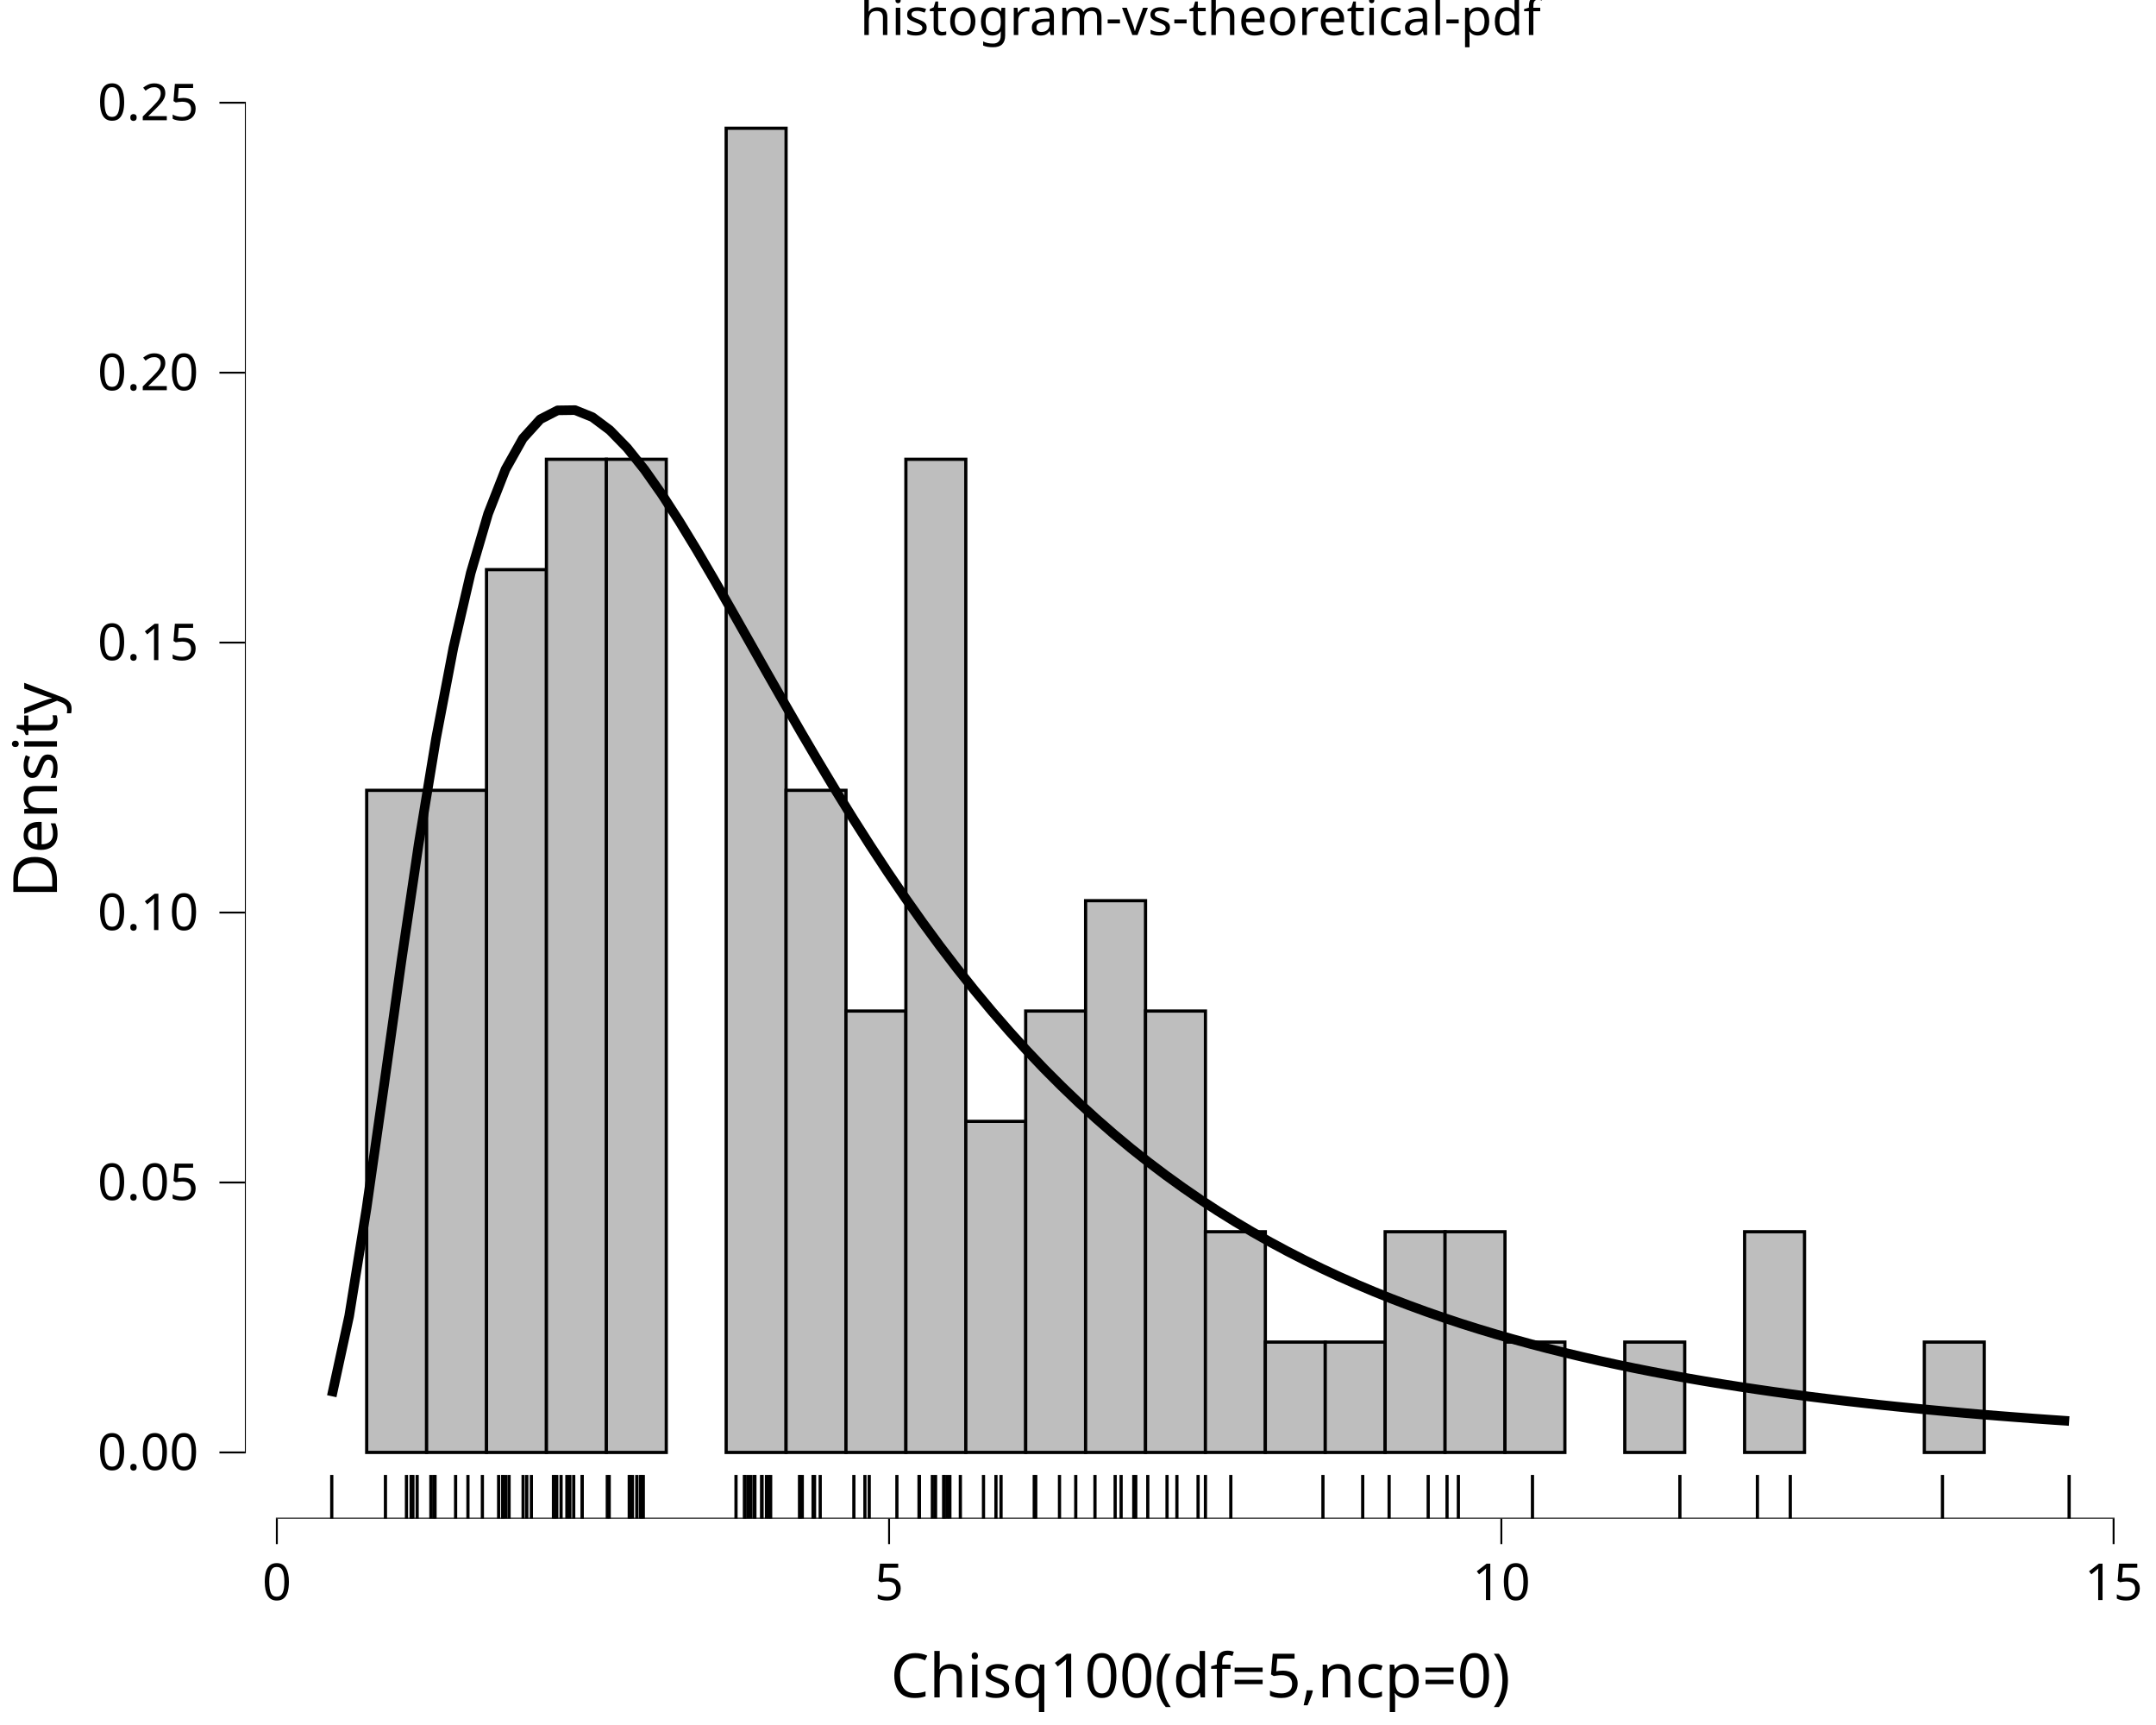
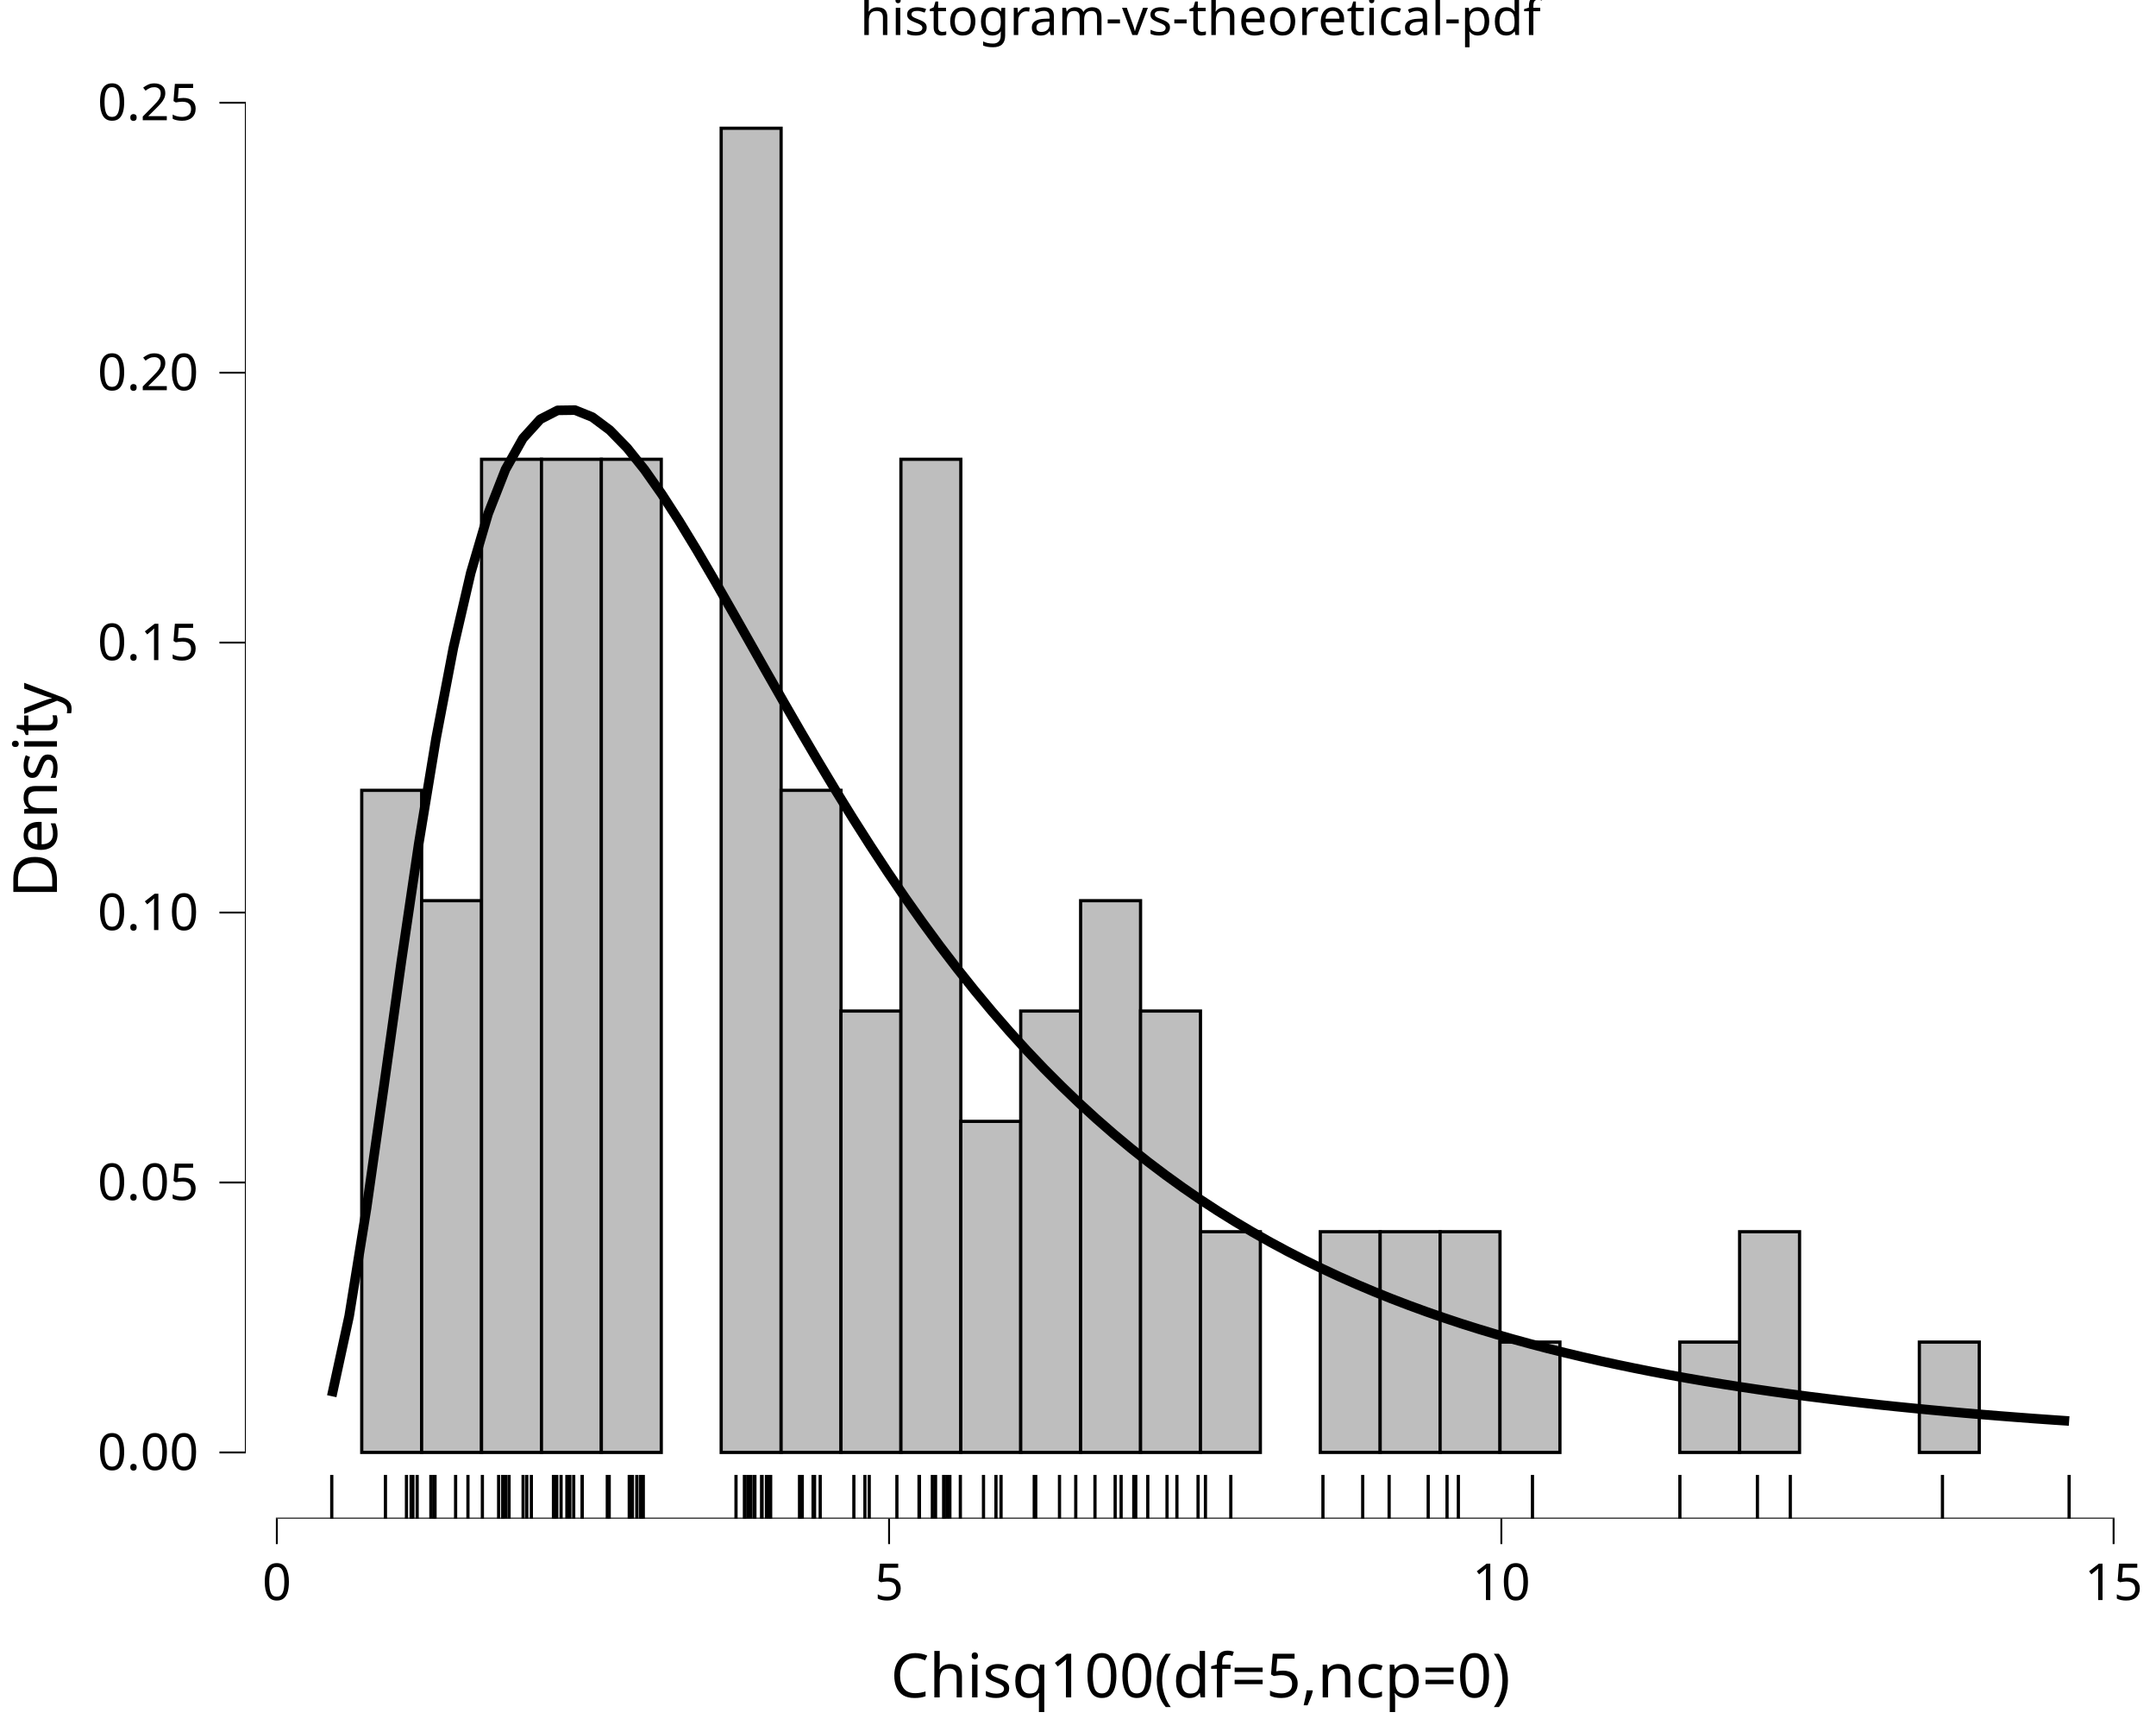
<svg xmlns="http://www.w3.org/2000/svg" class="svglite" data-engine-version="2.0" width="720.00pt" height="576.00pt" viewBox="0 0 720.00 576.00">
  <defs>
    <style type="text/css">
    .svglite line, .svglite polyline, .svglite polygon, .svglite path, .svglite rect, .svglite circle {
      fill: none;
      stroke: #000000;
      stroke-linecap: round;
      stroke-linejoin: round;
      stroke-miterlimit: 10.00;
    }
  </style>
  </defs>
  <rect width="100%" height="100%" style="stroke: none; fill: #FFFFFF;" />
  <defs>
    <clipPath id="cpMC4wMHw3MjAuMDB8MC4wMHw1NzYuMDA=">
      <rect x="0.00" y="0.00" width="720.00" height="576.00" />
    </clipPath>
  </defs>
  <g clip-path="url(#cpMC4wMHw3MjAuMDB8MC4wMHw1NzYuMDA=)">
    <rect x="0.00" y="0.00" width="720.00" height="576.00" style="stroke-width: 10.67; stroke: none;" />
  </g>
  <defs>
    <clipPath id="cpODEuNzh8NzIwLjAwfDIwLjcxfDUwNy4wOQ==">
      <rect x="81.78" y="20.71" width="638.22" height="486.39" />
    </clipPath>
  </defs>
  <g clip-path="url(#cpODEuNzh8NzIwLjAwfDIwLjcxfDUwNy4wOQ==)">
    <rect x="81.78" y="20.71" width="638.22" height="486.39" style="stroke-width: 10.67; stroke: none;" />
-     <rect x="122.46" y="263.90" width="20.01" height="221.08" style="stroke-width: 1.07; stroke-linecap: butt; stroke-linejoin: miter; fill: #BEBEBE;" />
-     <rect x="142.47" y="263.90" width="20.01" height="221.08" style="stroke-width: 1.07; stroke-linecap: butt; stroke-linejoin: miter; fill: #BEBEBE;" />
-     <rect x="162.47" y="190.21" width="20.01" height="294.78" style="stroke-width: 1.07; stroke-linecap: butt; stroke-linejoin: miter; fill: #BEBEBE;" />
-     <rect x="182.48" y="153.36" width="20.01" height="331.63" style="stroke-width: 1.07; stroke-linecap: butt; stroke-linejoin: miter; fill: #BEBEBE;" />
-     <rect x="202.49" y="153.36" width="20.01" height="331.63" style="stroke-width: 1.07; stroke-linecap: butt; stroke-linejoin: miter; fill: #BEBEBE;" />
-     <rect x="222.49" y="484.99" width="20.01" height="0.00" style="stroke-width: 1.07; stroke-linecap: butt; stroke-linejoin: miter; fill: #BEBEBE;" />
-     <rect x="242.50" y="42.82" width="20.01" height="442.17" style="stroke-width: 1.07; stroke-linecap: butt; stroke-linejoin: miter; fill: #BEBEBE;" />
-     <rect x="262.51" y="263.90" width="20.01" height="221.08" style="stroke-width: 1.07; stroke-linecap: butt; stroke-linejoin: miter; fill: #BEBEBE;" />
-     <rect x="282.51" y="337.60" width="20.01" height="147.39" style="stroke-width: 1.07; stroke-linecap: butt; stroke-linejoin: miter; fill: #BEBEBE;" />
-     <rect x="302.52" y="153.36" width="20.01" height="331.63" style="stroke-width: 1.07; stroke-linecap: butt; stroke-linejoin: miter; fill: #BEBEBE;" />
-     <rect x="322.53" y="374.44" width="20.01" height="110.54" style="stroke-width: 1.07; stroke-linecap: butt; stroke-linejoin: miter; fill: #BEBEBE;" />
-     <rect x="342.53" y="337.60" width="20.01" height="147.39" style="stroke-width: 1.07; stroke-linecap: butt; stroke-linejoin: miter; fill: #BEBEBE;" />
-     <rect x="362.54" y="300.75" width="20.01" height="184.24" style="stroke-width: 1.07; stroke-linecap: butt; stroke-linejoin: miter; fill: #BEBEBE;" />
-     <rect x="382.55" y="337.60" width="20.01" height="147.39" style="stroke-width: 1.07; stroke-linecap: butt; stroke-linejoin: miter; fill: #BEBEBE;" />
-     <rect x="402.55" y="411.29" width="20.01" height="73.69" style="stroke-width: 1.07; stroke-linecap: butt; stroke-linejoin: miter; fill: #BEBEBE;" />
-     <rect x="422.56" y="448.14" width="20.01" height="36.85" style="stroke-width: 1.07; stroke-linecap: butt; stroke-linejoin: miter; fill: #BEBEBE;" />
-     <rect x="442.57" y="448.14" width="20.01" height="36.85" style="stroke-width: 1.07; stroke-linecap: butt; stroke-linejoin: miter; fill: #BEBEBE;" />
-     <rect x="462.57" y="411.29" width="20.01" height="73.69" style="stroke-width: 1.07; stroke-linecap: butt; stroke-linejoin: miter; fill: #BEBEBE;" />
-     <rect x="482.58" y="411.29" width="20.01" height="73.69" style="stroke-width: 1.07; stroke-linecap: butt; stroke-linejoin: miter; fill: #BEBEBE;" />
-     <rect x="502.59" y="448.14" width="20.01" height="36.85" style="stroke-width: 1.07; stroke-linecap: butt; stroke-linejoin: miter; fill: #BEBEBE;" />
-     <rect x="522.59" y="484.99" width="20.01" height="0.00" style="stroke-width: 1.07; stroke-linecap: butt; stroke-linejoin: miter; fill: #BEBEBE;" />
-     <rect x="542.60" y="448.14" width="20.01" height="36.85" style="stroke-width: 1.07; stroke-linecap: butt; stroke-linejoin: miter; fill: #BEBEBE;" />
-     <rect x="562.61" y="484.99" width="20.01" height="0.00" style="stroke-width: 1.07; stroke-linecap: butt; stroke-linejoin: miter; fill: #BEBEBE;" />
-     <rect x="582.61" y="411.29" width="20.01" height="73.69" style="stroke-width: 1.07; stroke-linecap: butt; stroke-linejoin: miter; fill: #BEBEBE;" />
-     <rect x="602.62" y="484.99" width="20.01" height="0.00" style="stroke-width: 1.07; stroke-linecap: butt; stroke-linejoin: miter; fill: #BEBEBE;" />
-     <rect x="622.63" y="484.99" width="20.01" height="0.00" style="stroke-width: 1.07; stroke-linecap: butt; stroke-linejoin: miter; fill: #BEBEBE;" />
-     <rect x="642.63" y="448.14" width="20.01" height="36.85" style="stroke-width: 1.07; stroke-linecap: butt; stroke-linejoin: miter; fill: #BEBEBE;" />
-     <rect x="662.64" y="484.99" width="20.01" height="0.00" style="stroke-width: 1.07; stroke-linecap: butt; stroke-linejoin: miter; fill: #BEBEBE;" />
+     <rect x="120.80" y="263.90" width="20.01" height="221.08" style="stroke-width: 1.07; stroke-linecap: butt; stroke-linejoin: miter; fill: #BEBEBE;" />
+     <rect x="140.80" y="300.75" width="20.01" height="184.24" style="stroke-width: 1.07; stroke-linecap: butt; stroke-linejoin: miter; fill: #BEBEBE;" />
+     <rect x="160.81" y="153.36" width="20.01" height="331.63" style="stroke-width: 1.07; stroke-linecap: butt; stroke-linejoin: miter; fill: #BEBEBE;" />
+     <rect x="180.82" y="153.36" width="20.01" height="331.63" style="stroke-width: 1.07; stroke-linecap: butt; stroke-linejoin: miter; fill: #BEBEBE;" />
+     <rect x="200.82" y="153.36" width="20.01" height="331.63" style="stroke-width: 1.07; stroke-linecap: butt; stroke-linejoin: miter; fill: #BEBEBE;" />
+     <rect x="220.83" y="484.99" width="20.01" height="0.00" style="stroke-width: 1.07; stroke-linecap: butt; stroke-linejoin: miter; fill: #BEBEBE;" />
+     <rect x="240.84" y="42.82" width="20.01" height="442.17" style="stroke-width: 1.07; stroke-linecap: butt; stroke-linejoin: miter; fill: #BEBEBE;" />
+     <rect x="260.85" y="263.90" width="20.01" height="221.08" style="stroke-width: 1.07; stroke-linecap: butt; stroke-linejoin: miter; fill: #BEBEBE;" />
+     <rect x="280.85" y="337.60" width="20.01" height="147.39" style="stroke-width: 1.07; stroke-linecap: butt; stroke-linejoin: miter; fill: #BEBEBE;" />
+     <rect x="300.86" y="153.36" width="20.01" height="331.63" style="stroke-width: 1.07; stroke-linecap: butt; stroke-linejoin: miter; fill: #BEBEBE;" />
+     <rect x="320.87" y="374.44" width="20.01" height="110.54" style="stroke-width: 1.07; stroke-linecap: butt; stroke-linejoin: miter; fill: #BEBEBE;" />
+     <rect x="340.87" y="337.60" width="20.01" height="147.39" style="stroke-width: 1.07; stroke-linecap: butt; stroke-linejoin: miter; fill: #BEBEBE;" />
+     <rect x="360.88" y="300.75" width="20.01" height="184.24" style="stroke-width: 1.07; stroke-linecap: butt; stroke-linejoin: miter; fill: #BEBEBE;" />
+     <rect x="380.89" y="337.60" width="20.01" height="147.39" style="stroke-width: 1.07; stroke-linecap: butt; stroke-linejoin: miter; fill: #BEBEBE;" />
+     <rect x="400.89" y="411.29" width="20.01" height="73.69" style="stroke-width: 1.07; stroke-linecap: butt; stroke-linejoin: miter; fill: #BEBEBE;" />
+     <rect x="420.90" y="484.99" width="20.01" height="0.00" style="stroke-width: 1.07; stroke-linecap: butt; stroke-linejoin: miter; fill: #BEBEBE;" />
+     <rect x="440.91" y="411.29" width="20.01" height="73.69" style="stroke-width: 1.07; stroke-linecap: butt; stroke-linejoin: miter; fill: #BEBEBE;" />
+     <rect x="460.91" y="411.29" width="20.01" height="73.69" style="stroke-width: 1.07; stroke-linecap: butt; stroke-linejoin: miter; fill: #BEBEBE;" />
+     <rect x="480.92" y="411.29" width="20.01" height="73.69" style="stroke-width: 1.07; stroke-linecap: butt; stroke-linejoin: miter; fill: #BEBEBE;" />
+     <rect x="500.93" y="448.14" width="20.01" height="36.85" style="stroke-width: 1.07; stroke-linecap: butt; stroke-linejoin: miter; fill: #BEBEBE;" />
+     <rect x="520.93" y="484.99" width="20.01" height="0.00" style="stroke-width: 1.07; stroke-linecap: butt; stroke-linejoin: miter; fill: #BEBEBE;" />
+     <rect x="540.94" y="484.99" width="20.01" height="0.00" style="stroke-width: 1.07; stroke-linecap: butt; stroke-linejoin: miter; fill: #BEBEBE;" />
+     <rect x="560.95" y="448.14" width="20.01" height="36.85" style="stroke-width: 1.07; stroke-linecap: butt; stroke-linejoin: miter; fill: #BEBEBE;" />
+     <rect x="580.95" y="411.29" width="20.01" height="73.69" style="stroke-width: 1.07; stroke-linecap: butt; stroke-linejoin: miter; fill: #BEBEBE;" />
+     <rect x="600.96" y="484.99" width="20.01" height="0.00" style="stroke-width: 1.07; stroke-linecap: butt; stroke-linejoin: miter; fill: #BEBEBE;" />
+     <rect x="620.97" y="484.99" width="20.01" height="0.00" style="stroke-width: 1.07; stroke-linecap: butt; stroke-linejoin: miter; fill: #BEBEBE;" />
+     <rect x="640.97" y="448.14" width="20.01" height="36.85" style="stroke-width: 1.07; stroke-linecap: butt; stroke-linejoin: miter; fill: #BEBEBE;" />
+     <rect x="660.98" y="484.99" width="20.01" height="0.00" style="stroke-width: 1.07; stroke-linecap: butt; stroke-linejoin: miter; fill: #BEBEBE;" />
    <polyline points="110.79,466.21 116.60,439.48 122.40,403.52 128.20,362.78 134.00,321.28 139.80,281.94 145.61,246.62 151.41,216.29 157.21,191.29 163.01,171.55 168.81,156.74 174.62,146.40 180.42,140.00 186.22,137.02 192.02,136.94 197.82,139.28 203.63,143.62 209.43,149.57 215.23,156.81 221.03,165.05 226.83,174.04 232.64,183.58 238.44,193.49 244.24,203.63 250.04,213.88 255.84,224.14 261.65,234.32 267.45,244.38 273.25,254.25 279.05,263.90 284.85,273.29 290.66,282.41 296.46,291.23 302.26,299.75 308.06,307.96 313.86,315.86 319.67,323.44 325.47,330.72 331.27,337.69 337.07,344.36 342.87,350.75 348.67,356.85 354.48,362.67 360.28,368.24 366.08,373.55 371.88,378.61 377.68,383.44 383.49,388.04 389.29,392.42 395.09,396.60 400.89,400.58 406.69,404.37 412.50,407.98 418.30,411.42 424.10,414.70 429.90,417.82 435.70,420.79 441.51,423.62 447.31,426.32 453.11,428.88 458.91,431.33 464.71,433.66 470.52,435.88 476.32,438.00 482.12,440.01 487.92,441.94 493.72,443.77 499.53,445.52 505.33,447.18 511.13,448.77 516.93,450.29 522.73,451.73 528.54,453.11 534.34,454.43 540.14,455.68 545.94,456.88 551.74,458.03 557.55,459.12 563.35,460.17 569.15,461.17 574.95,462.12 580.75,463.03 586.56,463.90 592.36,464.74 598.16,465.53 603.96,466.30 609.76,467.02 615.56,467.72 621.37,468.39 627.17,469.03 632.97,469.64 638.77,470.22 644.57,470.78 650.38,471.32 656.18,471.84 661.98,472.33 667.78,472.80 673.58,473.25 679.39,473.69 685.19,474.10 690.99,474.50 " style="stroke-width: 3.20; stroke-linecap: butt;" />
    <line x1="191.59" y1="507.09" x2="191.59" y2="492.50" style="stroke-width: 1.07; stroke-linecap: butt;" />
    <line x1="189.31" y1="507.09" x2="189.31" y2="492.50" style="stroke-width: 1.07; stroke-linecap: butt;" />
    <line x1="185.30" y1="507.09" x2="185.30" y2="492.50" style="stroke-width: 1.07; stroke-linecap: butt;" />
    <line x1="213.86" y1="507.09" x2="213.86" y2="492.50" style="stroke-width: 1.07; stroke-linecap: butt;" />
    <line x1="379.29" y1="507.09" x2="379.29" y2="492.50" style="stroke-width: 1.07; stroke-linecap: butt;" />
    <line x1="597.87" y1="507.09" x2="597.87" y2="492.50" style="stroke-width: 1.07; stroke-linecap: butt;" />
    <line x1="455.08" y1="507.09" x2="455.08" y2="492.50" style="stroke-width: 1.07; stroke-linecap: butt;" />
    <line x1="328.44" y1="507.09" x2="328.44" y2="492.50" style="stroke-width: 1.07; stroke-linecap: butt;" />
    <line x1="184.83" y1="507.09" x2="184.83" y2="492.50" style="stroke-width: 1.07; stroke-linecap: butt;" />
    <line x1="332.60" y1="507.09" x2="332.60" y2="492.50" style="stroke-width: 1.07; stroke-linecap: butt;" />
    <line x1="175.93" y1="507.09" x2="175.93" y2="492.50" style="stroke-width: 1.07; stroke-linecap: butt;" />
    <line x1="128.72" y1="507.09" x2="128.72" y2="492.50" style="stroke-width: 1.07; stroke-linecap: butt;" />
    <line x1="353.82" y1="507.09" x2="353.82" y2="492.50" style="stroke-width: 1.07; stroke-linecap: butt;" />
    <line x1="271.53" y1="507.09" x2="271.53" y2="492.50" style="stroke-width: 1.07; stroke-linecap: butt;" />
    <line x1="365.67" y1="507.09" x2="365.67" y2="492.50" style="stroke-width: 1.07; stroke-linecap: butt;" />
    <line x1="334.30" y1="507.09" x2="334.30" y2="492.50" style="stroke-width: 1.07; stroke-linecap: butt;" />
    <line x1="402.56" y1="507.09" x2="402.56" y2="492.50" style="stroke-width: 1.07; stroke-linecap: butt;" />
    <line x1="174.69" y1="507.09" x2="174.69" y2="492.50" style="stroke-width: 1.07; stroke-linecap: butt;" />
    <line x1="312.43" y1="507.09" x2="312.43" y2="492.50" style="stroke-width: 1.07; stroke-linecap: butt;" />
    <line x1="187.37" y1="507.09" x2="187.37" y2="492.50" style="stroke-width: 1.07; stroke-linecap: butt;" />
    <line x1="145.28" y1="507.09" x2="145.28" y2="492.50" style="stroke-width: 1.07; stroke-linecap: butt;" />
    <line x1="290.28" y1="507.09" x2="290.28" y2="492.50" style="stroke-width: 1.07; stroke-linecap: butt;" />
    <line x1="137.47" y1="507.09" x2="137.47" y2="492.50" style="stroke-width: 1.07; stroke-linecap: butt;" />
    <line x1="299.52" y1="507.09" x2="299.52" y2="492.50" style="stroke-width: 1.07; stroke-linecap: butt;" />
    <line x1="372.41" y1="507.09" x2="372.41" y2="492.50" style="stroke-width: 1.07; stroke-linecap: butt;" />
    <line x1="393.03" y1="507.09" x2="393.03" y2="492.50" style="stroke-width: 1.07; stroke-linecap: butt;" />
    <line x1="316.27" y1="507.09" x2="316.27" y2="492.50" style="stroke-width: 1.07; stroke-linecap: butt;" />
    <line x1="374.40" y1="507.09" x2="374.40" y2="492.50" style="stroke-width: 1.07; stroke-linecap: butt;" />
    <line x1="143.89" y1="507.09" x2="143.89" y2="492.50" style="stroke-width: 1.07; stroke-linecap: butt;" />
    <line x1="320.71" y1="507.09" x2="320.71" y2="492.50" style="stroke-width: 1.07; stroke-linecap: butt;" />
    <line x1="256.74" y1="507.09" x2="256.74" y2="492.50" style="stroke-width: 1.07; stroke-linecap: butt;" />
    <line x1="273.91" y1="507.09" x2="273.91" y2="492.50" style="stroke-width: 1.07; stroke-linecap: butt;" />
    <line x1="137.29" y1="507.09" x2="137.29" y2="492.50" style="stroke-width: 1.07; stroke-linecap: butt;" />
    <line x1="245.79" y1="507.09" x2="245.79" y2="492.50" style="stroke-width: 1.07; stroke-linecap: butt;" />
    <line x1="210.14" y1="507.09" x2="210.14" y2="492.50" style="stroke-width: 1.07; stroke-linecap: butt;" />
    <line x1="203.44" y1="507.09" x2="203.44" y2="492.50" style="stroke-width: 1.07; stroke-linecap: butt;" />
    <line x1="648.69" y1="507.09" x2="648.69" y2="492.50" style="stroke-width: 1.07; stroke-linecap: butt;" />
    <line x1="345.89" y1="507.09" x2="345.89" y2="492.50" style="stroke-width: 1.07; stroke-linecap: butt;" />
    <line x1="267.92" y1="507.09" x2="267.92" y2="492.50" style="stroke-width: 1.07; stroke-linecap: butt;" />
    <line x1="383.30" y1="507.09" x2="383.30" y2="492.50" style="stroke-width: 1.07; stroke-linecap: butt;" />
    <line x1="267.24" y1="507.09" x2="267.24" y2="492.50" style="stroke-width: 1.07; stroke-linecap: butt;" />
    <line x1="254.34" y1="507.09" x2="254.34" y2="492.50" style="stroke-width: 1.07; stroke-linecap: butt;" />
    <line x1="137.89" y1="507.09" x2="137.89" y2="492.50" style="stroke-width: 1.07; stroke-linecap: butt;" />
    <line x1="211.20" y1="507.09" x2="211.20" y2="492.50" style="stroke-width: 1.07; stroke-linecap: butt;" />
    <line x1="210.43" y1="507.09" x2="210.43" y2="492.50" style="stroke-width: 1.07; stroke-linecap: butt;" />
    <line x1="252.10" y1="507.09" x2="252.10" y2="492.50" style="stroke-width: 1.07; stroke-linecap: butt;" />
    <line x1="315.13" y1="507.09" x2="315.13" y2="492.50" style="stroke-width: 1.07; stroke-linecap: butt;" />
    <line x1="311.36" y1="507.09" x2="311.36" y2="492.50" style="stroke-width: 1.07; stroke-linecap: butt;" />
    <line x1="194.44" y1="507.09" x2="194.44" y2="492.50" style="stroke-width: 1.07; stroke-linecap: butt;" />
    <line x1="389.73" y1="507.09" x2="389.73" y2="492.50" style="stroke-width: 1.07; stroke-linecap: butt;" />
    <line x1="249.74" y1="507.09" x2="249.74" y2="492.50" style="stroke-width: 1.07; stroke-linecap: butt;" />
    <line x1="345.39" y1="507.09" x2="345.39" y2="492.50" style="stroke-width: 1.07; stroke-linecap: butt;" />
    <line x1="156.27" y1="507.09" x2="156.27" y2="492.50" style="stroke-width: 1.07; stroke-linecap: butt;" />
    <line x1="487.02" y1="507.09" x2="487.02" y2="492.50" style="stroke-width: 1.07; stroke-linecap: butt;" />
    <line x1="250.80" y1="507.09" x2="250.80" y2="492.50" style="stroke-width: 1.07; stroke-linecap: butt;" />
    <line x1="190.30" y1="507.09" x2="190.30" y2="492.50" style="stroke-width: 1.07; stroke-linecap: butt;" />
    <line x1="168.91" y1="507.09" x2="168.91" y2="492.50" style="stroke-width: 1.07; stroke-linecap: butt;" />
    <line x1="476.95" y1="507.09" x2="476.95" y2="492.50" style="stroke-width: 1.07; stroke-linecap: butt;" />
    <line x1="690.99" y1="507.09" x2="690.99" y2="492.50" style="stroke-width: 1.07; stroke-linecap: butt;" />
    <line x1="306.91" y1="507.09" x2="306.91" y2="492.50" style="stroke-width: 1.07; stroke-linecap: butt;" />
    <line x1="359.25" y1="507.09" x2="359.25" y2="492.50" style="stroke-width: 1.07; stroke-linecap: butt;" />
    <line x1="110.79" y1="507.09" x2="110.79" y2="492.50" style="stroke-width: 1.07; stroke-linecap: butt;" />
    <line x1="167.95" y1="507.09" x2="167.95" y2="492.50" style="stroke-width: 1.07; stroke-linecap: butt;" />
    <line x1="166.52" y1="507.09" x2="166.52" y2="492.50" style="stroke-width: 1.07; stroke-linecap: butt;" />
    <line x1="254.50" y1="507.09" x2="254.50" y2="492.50" style="stroke-width: 1.07; stroke-linecap: butt;" />
    <line x1="185.93" y1="507.09" x2="185.93" y2="492.50" style="stroke-width: 1.07; stroke-linecap: butt;" />
    <line x1="248.61" y1="507.09" x2="248.61" y2="492.50" style="stroke-width: 1.07; stroke-linecap: butt;" />
    <line x1="561.00" y1="507.09" x2="561.00" y2="492.50" style="stroke-width: 1.07; stroke-linecap: butt;" />
    <line x1="400.10" y1="507.09" x2="400.10" y2="492.50" style="stroke-width: 1.07; stroke-linecap: butt;" />
    <line x1="317.21" y1="507.09" x2="317.21" y2="492.50" style="stroke-width: 1.07; stroke-linecap: butt;" />
    <line x1="586.89" y1="507.09" x2="586.89" y2="492.50" style="stroke-width: 1.07; stroke-linecap: butt;" />
    <line x1="463.90" y1="507.09" x2="463.90" y2="492.50" style="stroke-width: 1.07; stroke-linecap: butt;" />
    <line x1="152.15" y1="507.09" x2="152.15" y2="492.50" style="stroke-width: 1.07; stroke-linecap: butt;" />
    <line x1="285.15" y1="507.09" x2="285.15" y2="492.50" style="stroke-width: 1.07; stroke-linecap: butt;" />
    <line x1="288.84" y1="507.09" x2="288.84" y2="492.50" style="stroke-width: 1.07; stroke-linecap: butt;" />
    <line x1="214.83" y1="507.09" x2="214.83" y2="492.50" style="stroke-width: 1.07; stroke-linecap: butt;" />
    <line x1="214.25" y1="507.09" x2="214.25" y2="492.50" style="stroke-width: 1.07; stroke-linecap: butt;" />
    <line x1="511.77" y1="507.09" x2="511.77" y2="492.50" style="stroke-width: 1.07; stroke-linecap: butt;" />
    <line x1="144.86" y1="507.09" x2="144.86" y2="492.50" style="stroke-width: 1.07; stroke-linecap: butt;" />
    <line x1="307.04" y1="507.09" x2="307.04" y2="492.50" style="stroke-width: 1.07; stroke-linecap: butt;" />
    <line x1="135.74" y1="507.09" x2="135.74" y2="492.50" style="stroke-width: 1.07; stroke-linecap: butt;" />
    <line x1="139.31" y1="507.09" x2="139.31" y2="492.50" style="stroke-width: 1.07; stroke-linecap: butt;" />
    <line x1="202.81" y1="507.09" x2="202.81" y2="492.50" style="stroke-width: 1.07; stroke-linecap: butt;" />
    <line x1="177.45" y1="507.09" x2="177.45" y2="492.50" style="stroke-width: 1.07; stroke-linecap: butt;" />
    <line x1="257.36" y1="507.09" x2="257.36" y2="492.50" style="stroke-width: 1.07; stroke-linecap: butt;" />
    <line x1="167.89" y1="507.09" x2="167.89" y2="492.50" style="stroke-width: 1.07; stroke-linecap: butt;" />
    <line x1="483.24" y1="507.09" x2="483.24" y2="492.50" style="stroke-width: 1.07; stroke-linecap: butt;" />
    <line x1="411.03" y1="507.09" x2="411.03" y2="492.50" style="stroke-width: 1.07; stroke-linecap: butt;" />
    <line x1="378.63" y1="507.09" x2="378.63" y2="492.50" style="stroke-width: 1.07; stroke-linecap: butt;" />
    <line x1="441.80" y1="507.09" x2="441.80" y2="492.50" style="stroke-width: 1.07; stroke-linecap: butt;" />
    <line x1="161.09" y1="507.09" x2="161.09" y2="492.50" style="stroke-width: 1.07; stroke-linecap: butt;" />
    <line x1="212.66" y1="507.09" x2="212.66" y2="492.50" style="stroke-width: 1.07; stroke-linecap: butt;" />
    <line x1="267.00" y1="507.09" x2="267.00" y2="492.50" style="stroke-width: 1.07; stroke-linecap: butt;" />
    <line x1="248.76" y1="507.09" x2="248.76" y2="492.50" style="stroke-width: 1.07; stroke-linecap: butt;" />
    <line x1="315.35" y1="507.09" x2="315.35" y2="492.50" style="stroke-width: 1.07; stroke-linecap: butt;" />
    <line x1="251.95" y1="507.09" x2="251.95" y2="492.50" style="stroke-width: 1.07; stroke-linecap: butt;" />
    <line x1="170.00" y1="507.09" x2="170.00" y2="492.50" style="stroke-width: 1.07; stroke-linecap: butt;" />
    <line x1="272.02" y1="507.09" x2="272.02" y2="492.50" style="stroke-width: 1.07; stroke-linecap: butt;" />
    <line x1="194.43" y1="507.09" x2="194.43" y2="492.50" style="stroke-width: 1.07; stroke-linecap: butt;" />
    <line x1="255.96" y1="507.09" x2="255.96" y2="492.50" style="stroke-width: 1.07; stroke-linecap: butt;" />
    <line x1="92.13" y1="507.09" x2="706.16" y2="507.09" style="stroke-width: 0.64; stroke-linecap: butt;" />
    <line x1="81.78" y1="485.30" x2="81.78" y2="33.98" style="stroke-width: 0.64; stroke-linecap: butt;" />
    <rect x="81.78" y="20.71" width="638.22" height="486.39" style="stroke-width: 0.00; stroke: none;" />
  </g>
  <g clip-path="url(#cpMC4wMHw3MjAuMDB8MC4wMHw1NzYuMDA=)">
    <polyline points="81.78,507.09 81.78,20.71 " style="stroke-width: 0.00; stroke: none; stroke-linecap: butt;" />
    <text x="66.31" y="490.84" text-anchor="end" style="font-size: 17.00px; font-family: sans;" textLength="33.09px" lengthAdjust="spacingAndGlyphs">0.00</text>
    <text x="66.31" y="400.70" text-anchor="end" style="font-size: 17.00px; font-family: sans;" textLength="33.09px" lengthAdjust="spacingAndGlyphs">0.05</text>
    <text x="66.31" y="310.56" text-anchor="end" style="font-size: 17.00px; font-family: sans;" textLength="33.09px" lengthAdjust="spacingAndGlyphs">0.10</text>
    <text x="66.31" y="220.42" text-anchor="end" style="font-size: 17.00px; font-family: sans;" textLength="33.09px" lengthAdjust="spacingAndGlyphs">0.15</text>
    <text x="66.31" y="130.29" text-anchor="end" style="font-size: 17.00px; font-family: sans;" textLength="33.09px" lengthAdjust="spacingAndGlyphs">0.20</text>
    <text x="66.31" y="40.15" text-anchor="end" style="font-size: 17.00px; font-family: sans;" textLength="33.09px" lengthAdjust="spacingAndGlyphs">0.25</text>
    <polyline points="73.28,484.99 81.78,484.99 " style="stroke-width: 0.64; stroke-linecap: butt;" />
    <polyline points="73.28,394.85 81.78,394.85 " style="stroke-width: 0.64; stroke-linecap: butt;" />
    <polyline points="73.28,304.71 81.78,304.71 " style="stroke-width: 0.64; stroke-linecap: butt;" />
    <polyline points="73.28,214.57 81.78,214.57 " style="stroke-width: 0.64; stroke-linecap: butt;" />
    <polyline points="73.28,124.44 81.78,124.44 " style="stroke-width: 0.64; stroke-linecap: butt;" />
    <polyline points="73.28,34.30 81.78,34.30 " style="stroke-width: 0.64; stroke-linecap: butt;" />
    <polyline points="81.78,507.09 720.00,507.09 " style="stroke-width: 0.00; stroke: none; stroke-linecap: butt;" />
    <polyline points="92.45,515.60 92.45,507.09 " style="stroke-width: 0.64; stroke-linecap: butt;" />
    <polyline points="296.91,515.60 296.91,507.09 " style="stroke-width: 0.64; stroke-linecap: butt;" />
    <polyline points="501.38,515.60 501.38,507.09 " style="stroke-width: 0.64; stroke-linecap: butt;" />
    <polyline points="705.84,515.60 705.84,507.09 " style="stroke-width: 0.64; stroke-linecap: butt;" />
    <text x="92.45" y="534.27" text-anchor="middle" style="font-size: 17.00px; font-family: sans;" textLength="9.46px" lengthAdjust="spacingAndGlyphs">0</text>
    <text x="296.91" y="534.27" text-anchor="middle" style="font-size: 17.00px; font-family: sans;" textLength="9.46px" lengthAdjust="spacingAndGlyphs">5</text>
    <text x="501.38" y="534.27" text-anchor="middle" style="font-size: 17.00px; font-family: sans;" textLength="18.91px" lengthAdjust="spacingAndGlyphs">10</text>
    <text x="705.84" y="534.27" text-anchor="middle" style="font-size: 17.00px; font-family: sans;" textLength="18.91px" lengthAdjust="spacingAndGlyphs">15</text>
    <text x="400.89" y="566.78" text-anchor="middle" style="font-size: 20.40px; font-family: sans;" textLength="201.91px" lengthAdjust="spacingAndGlyphs">Chisq100(df=5,ncp=0)</text>
    <text transform="translate(19.02,263.90) rotate(-90)" text-anchor="middle" style="font-size: 20.40px; font-family: sans;" textLength="68.04px" lengthAdjust="spacingAndGlyphs">Density</text>
    <text x="400.89" y="11.70" text-anchor="middle" style="font-size: 17.00px; font-family: sans;" textLength="210.72px" lengthAdjust="spacingAndGlyphs">histogram-vs-theoretical-pdf</text>
  </g>
</svg>
